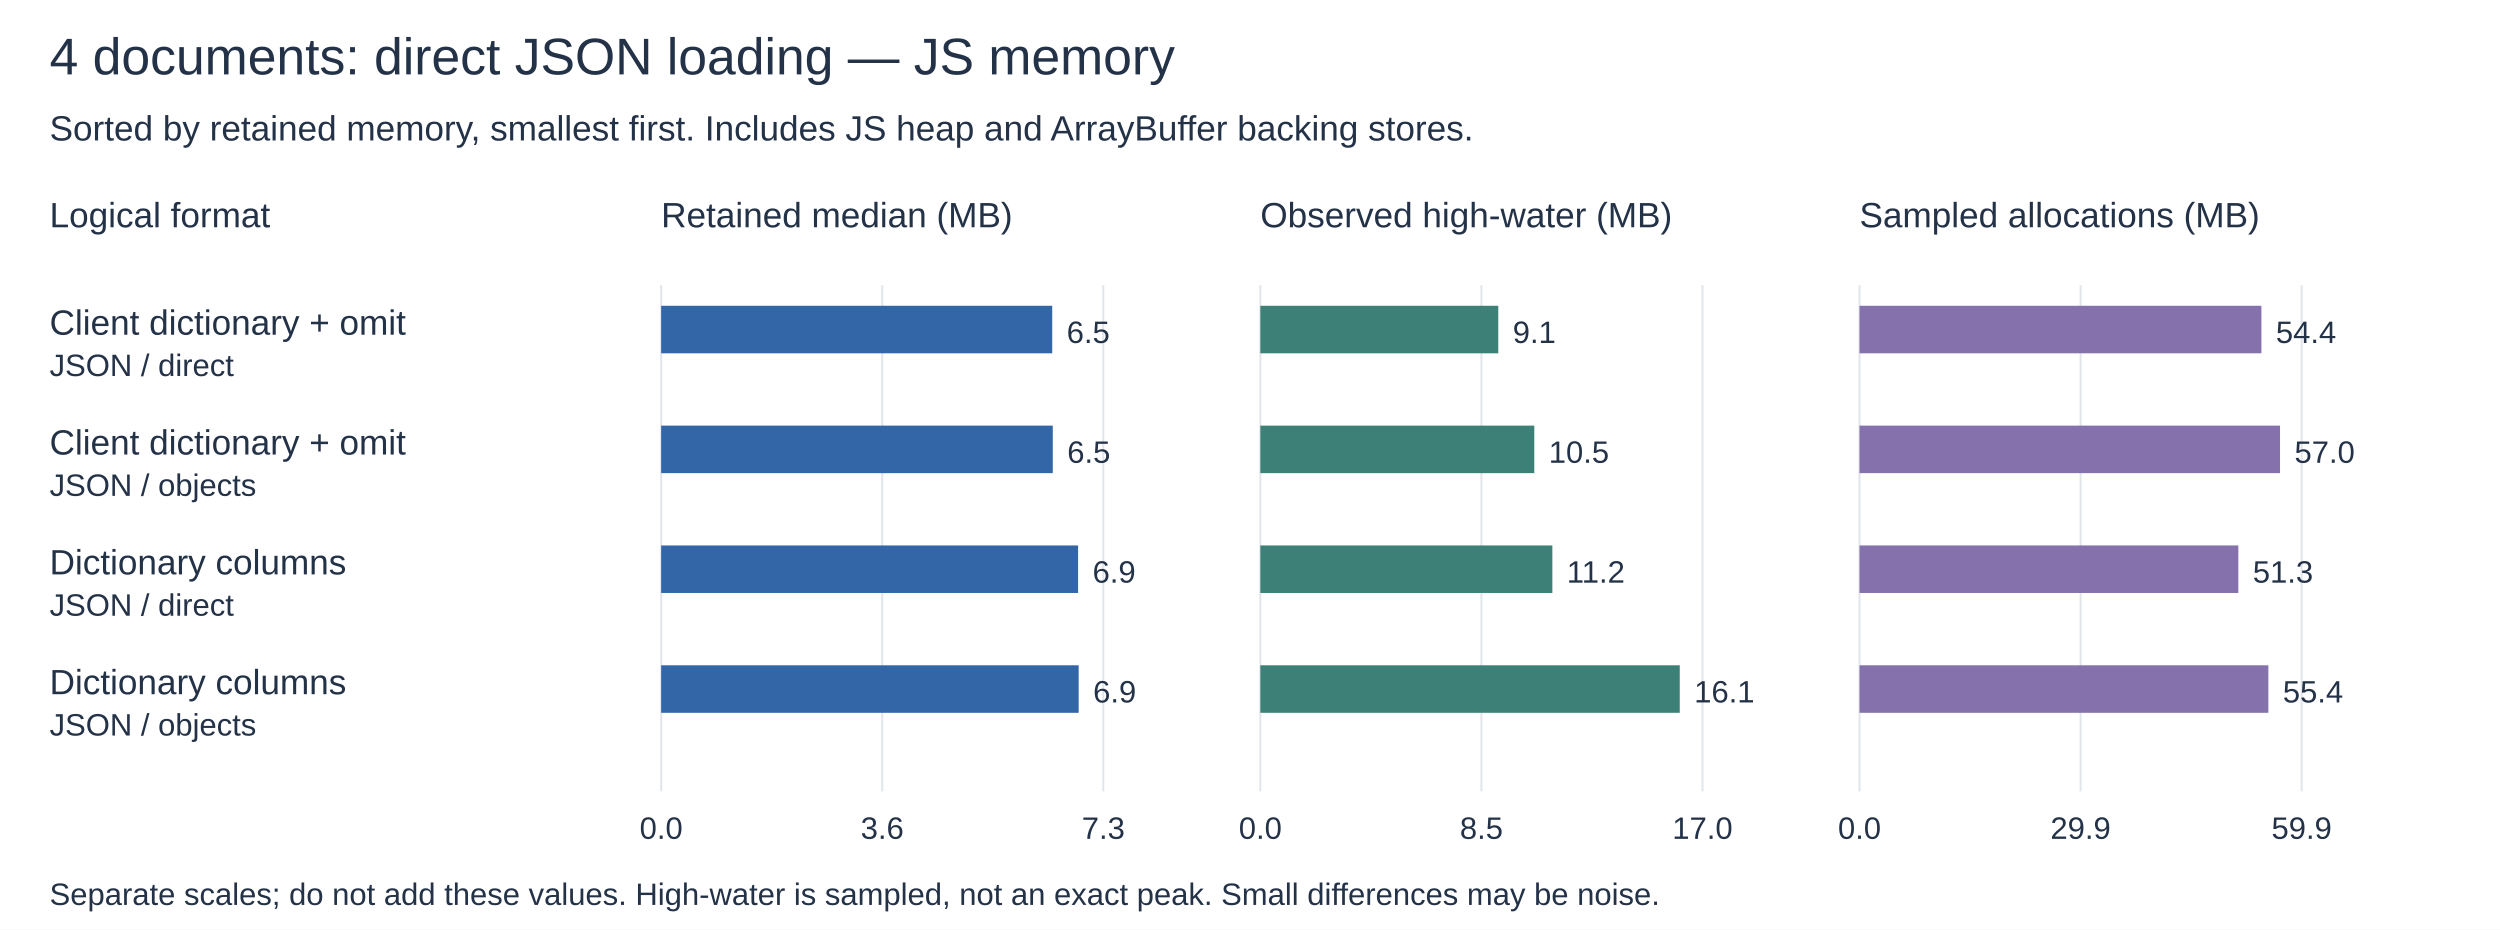
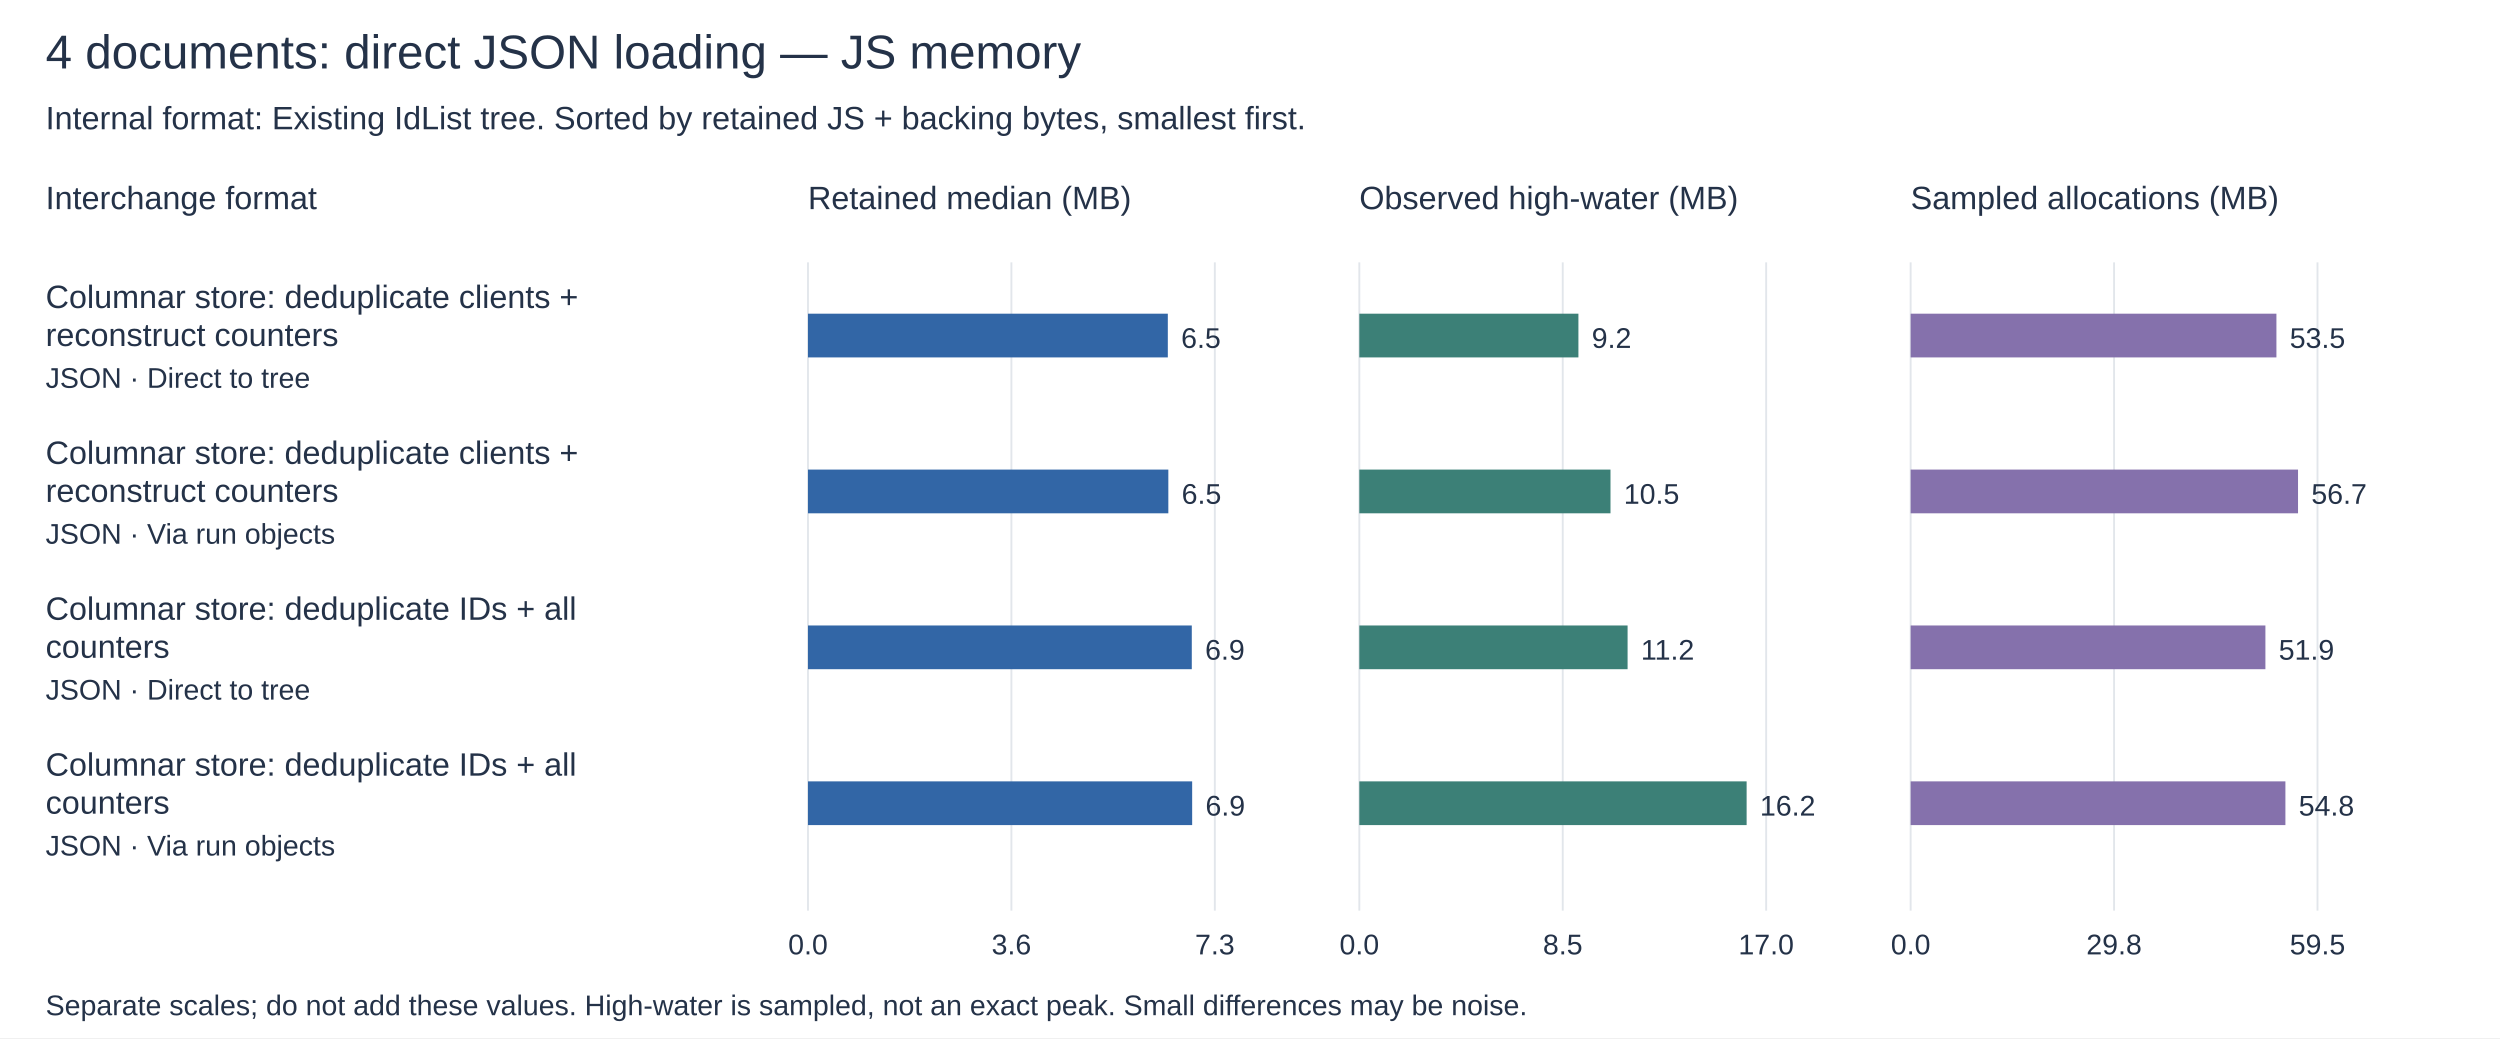
- <svg xmlns="http://www.w3.org/2000/svg" width="1210" height="450" viewBox="0 0 1210 450" role="img" aria-labelledby="title desc">
+ <svg xmlns="http://www.w3.org/2000/svg" width="1315" height="546" viewBox="0 0 1315 546" role="img" aria-labelledby="title desc">
  <style>text{font:17px Arial,Helvetica,sans-serif;fill:#243248}.small{font-size:15px}.title{font-size:25px;font-weight:500}</style>
-   <rect width="1210" height="450" fill="white" />
+   <rect width="1315" height="546" fill="white" />
  <text x="24" y="36" class="title">4 documents: direct JSON loading — JS memory</text>
-   <text x="24" y="68">Sorted by retained memory, smallest first. Includes JS heap and ArrayBuffer backing stores.</text>
-   <text x="24" y="110">Logical format</text>
-   <text x="320" y="110">Retained median (MB)</text>
-   <line x1="320" x2="320" y1="138" y2="383" stroke="#e2e6eb" />
-   <text x="320" y="406" class="small" text-anchor="middle">0.0</text>
-   <line x1="427" x2="427" y1="138" y2="383" stroke="#e2e6eb" />
-   <text x="427" y="406" class="small" text-anchor="middle">3.6</text>
-   <line x1="534" x2="534" y1="138" y2="383" stroke="#e2e6eb" />
-   <text x="534" y="406" class="small" text-anchor="middle">7.3</text>
-   <rect x="320" y="148" width="189.274" height="23" fill="#3266a6" />
-   <text x="516.274" y="166" class="small">6.5</text>
-   <rect x="320" y="206" width="189.547" height="23" fill="#3266a6" />
-   <text x="516.547" y="224" class="small">6.5</text>
-   <rect x="320" y="264" width="201.8" height="23" fill="#3266a6" />
-   <text x="528.8" y="282" class="small">6.9</text>
-   <rect x="320" y="322" width="202.076" height="23" fill="#3266a6" />
-   <text x="529.076" y="340" class="small">6.9</text>
-   <text x="610" y="110">Observed high-water (MB)</text>
-   <line x1="610" x2="610" y1="138" y2="383" stroke="#e2e6eb" />
-   <text x="610" y="406" class="small" text-anchor="middle">0.0</text>
-   <line x1="717" x2="717" y1="138" y2="383" stroke="#e2e6eb" />
-   <text x="717" y="406" class="small" text-anchor="middle">8.5</text>
-   <line x1="824" x2="824" y1="138" y2="383" stroke="#e2e6eb" />
-   <text x="824" y="406" class="small" text-anchor="middle">17.0</text>
-   <rect x="610" y="148" width="115.164" height="23" fill="#3c8077" />
-   <text x="732.164" y="166" class="small">9.1</text>
-   <rect x="610" y="206" width="132.597" height="23" fill="#3c8077" />
-   <text x="749.597" y="224" class="small">10.5</text>
-   <rect x="610" y="264" width="141.342" height="23" fill="#3c8077" />
-   <text x="758.342" y="282" class="small">11.2</text>
-   <rect x="610" y="322" width="202.999" height="23" fill="#3c8077" />
-   <text x="819.999" y="340" class="small">16.1</text>
-   <text x="900" y="110">Sampled allocations (MB)</text>
-   <line x1="900" x2="900" y1="138" y2="383" stroke="#e2e6eb" />
-   <text x="900" y="406" class="small" text-anchor="middle">0.0</text>
-   <line x1="1007" x2="1007" y1="138" y2="383" stroke="#e2e6eb" />
-   <text x="1007" y="406" class="small" text-anchor="middle">29.9</text>
-   <line x1="1114" x2="1114" y1="138" y2="383" stroke="#e2e6eb" />
-   <text x="1114" y="406" class="small" text-anchor="middle">59.9</text>
-   <rect x="900" y="148" width="194.525" height="23" fill="#8571ac" />
-   <text x="1101.525" y="166" class="small">54.4</text>
-   <rect x="900" y="206" width="203.532" height="23" fill="#8571ac" />
-   <text x="1110.532" y="224" class="small">57.0</text>
-   <rect x="900" y="264" width="183.358" height="23" fill="#8571ac" />
-   <text x="1090.358" y="282" class="small">51.3</text>
-   <rect x="900" y="322" width="197.892" height="23" fill="#8571ac" />
-   <text x="1104.892" y="340" class="small">55.4</text>
-   <text x="24" y="162">Client dictionary + omit</text>
-   <text x="24" y="182" class="small">JSON / direct</text>
-   <text x="24" y="220">Client dictionary + omit</text>
-   <text x="24" y="240" class="small">JSON / objects</text>
-   <text x="24" y="278">Dictionary columns</text>
-   <text x="24" y="298" class="small">JSON / direct</text>
-   <text x="24" y="336">Dictionary columns</text>
-   <text x="24" y="356" class="small">JSON / objects</text>
-   <text x="24" y="438" class="small">Separate scales; do not add these values. High-water is sampled, not an exact peak. Small differences may be noise.</text>
+   <text x="24" y="68">Internal format: Existing IdList tree. Sorted by retained JS + backing bytes, smallest first.</text>
+   <text x="24" y="110">Interchange format</text>
+   <text x="425" y="110">Retained median (MB)</text>
+   <line x1="425" x2="425" y1="138" y2="479" stroke="#e2e6eb" />
+   <text x="425" y="502" class="small" text-anchor="middle">0.0</text>
+   <line x1="532" x2="532" y1="138" y2="479" stroke="#e2e6eb" />
+   <text x="532" y="502" class="small" text-anchor="middle">3.6</text>
+   <line x1="639" x2="639" y1="138" y2="479" stroke="#e2e6eb" />
+   <text x="639" y="502" class="small" text-anchor="middle">7.3</text>
+   <rect x="425" y="165" width="189.274" height="23" fill="#3266a6" />
+   <text x="621.274" y="183" class="small">6.5</text>
+   <rect x="425" y="247" width="189.545" height="23" fill="#3266a6" />
+   <text x="621.545" y="265" class="small">6.5</text>
+   <rect x="425" y="329" width="201.882" height="23" fill="#3266a6" />
+   <text x="633.882" y="347" class="small">6.9</text>
+   <rect x="425" y="411" width="202.076" height="23" fill="#3266a6" />
+   <text x="634.076" y="429" class="small">6.9</text>
+   <text x="715" y="110">Observed high-water (MB)</text>
+   <line x1="715" x2="715" y1="138" y2="479" stroke="#e2e6eb" />
+   <text x="715" y="502" class="small" text-anchor="middle">0.0</text>
+   <line x1="822" x2="822" y1="138" y2="479" stroke="#e2e6eb" />
+   <text x="822" y="502" class="small" text-anchor="middle">8.5</text>
+   <line x1="929" x2="929" y1="138" y2="479" stroke="#e2e6eb" />
+   <text x="929" y="502" class="small" text-anchor="middle">17.0</text>
+   <rect x="715" y="165" width="115.245" height="23" fill="#3c8077" />
+   <text x="837.245" y="183" class="small">9.2</text>
+   <rect x="715" y="247" width="132.121" height="23" fill="#3c8077" />
+   <text x="854.121" y="265" class="small">10.5</text>
+   <rect x="715" y="329" width="141.111" height="23" fill="#3c8077" />
+   <text x="863.111" y="347" class="small">11.2</text>
+   <rect x="715" y="411" width="203.725" height="23" fill="#3c8077" />
+   <text x="925.725" y="429" class="small">16.2</text>
+   <text x="1005" y="110">Sampled allocations (MB)</text>
+   <line x1="1005" x2="1005" y1="138" y2="479" stroke="#e2e6eb" />
+   <text x="1005" y="502" class="small" text-anchor="middle">0.0</text>
+   <line x1="1112" x2="1112" y1="138" y2="479" stroke="#e2e6eb" />
+   <text x="1112" y="502" class="small" text-anchor="middle">29.8</text>
+   <line x1="1219" x2="1219" y1="138" y2="479" stroke="#e2e6eb" />
+   <text x="1219" y="502" class="small" text-anchor="middle">59.5</text>
+   <rect x="1005" y="165" width="192.397" height="23" fill="#8571ac" />
+   <text x="1204.397" y="183" class="small">53.5</text>
+   <rect x="1005" y="247" width="203.765" height="23" fill="#8571ac" />
+   <text x="1215.765" y="265" class="small">56.7</text>
+   <rect x="1005" y="329" width="186.604" height="23" fill="#8571ac" />
+   <text x="1198.604" y="347" class="small">51.9</text>
+   <rect x="1005" y="411" width="197.124" height="23" fill="#8571ac" />
+   <text x="1209.124" y="429" class="small">54.8</text>
+   <text x="24" y="162">Columnar store: deduplicate clients +</text>
+   <text x="24" y="182">reconstruct counters</text>
+   <text x="24" y="204" class="small">JSON · Direct to tree</text>
+   <text x="24" y="244">Columnar store: deduplicate clients +</text>
+   <text x="24" y="264">reconstruct counters</text>
+   <text x="24" y="286" class="small">JSON · Via run objects</text>
+   <text x="24" y="326">Columnar store: deduplicate IDs + all</text>
+   <text x="24" y="346">counters</text>
+   <text x="24" y="368" class="small">JSON · Direct to tree</text>
+   <text x="24" y="408">Columnar store: deduplicate IDs + all</text>
+   <text x="24" y="428">counters</text>
+   <text x="24" y="450" class="small">JSON · Via run objects</text>
+   <text x="24" y="534" class="small">Separate scales; do not add these values. High-water is sampled, not an exact peak. Small differences may be noise.</text>
</svg>
